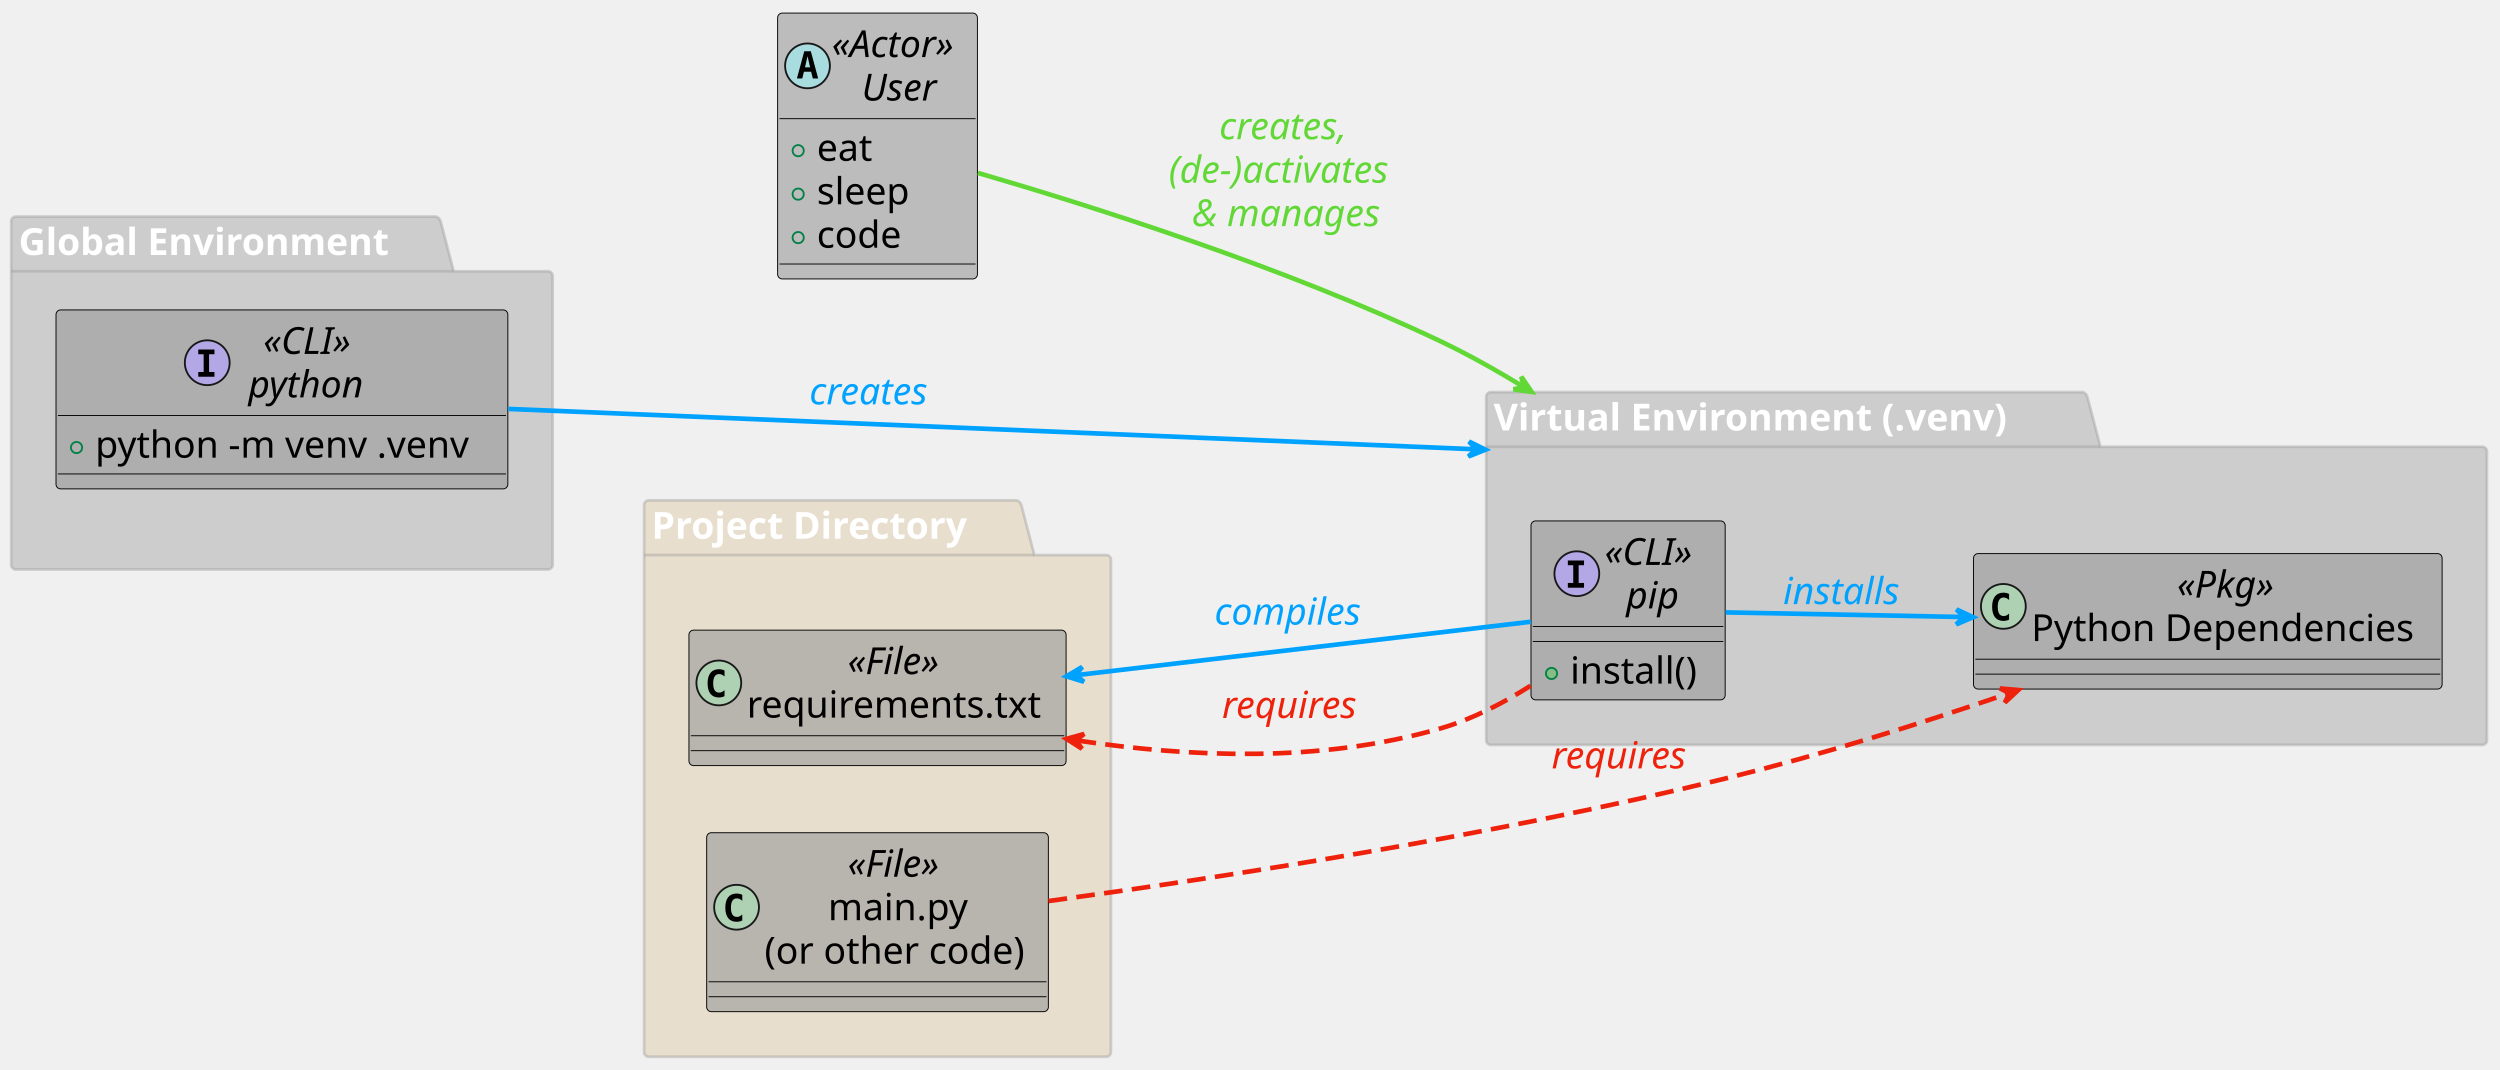
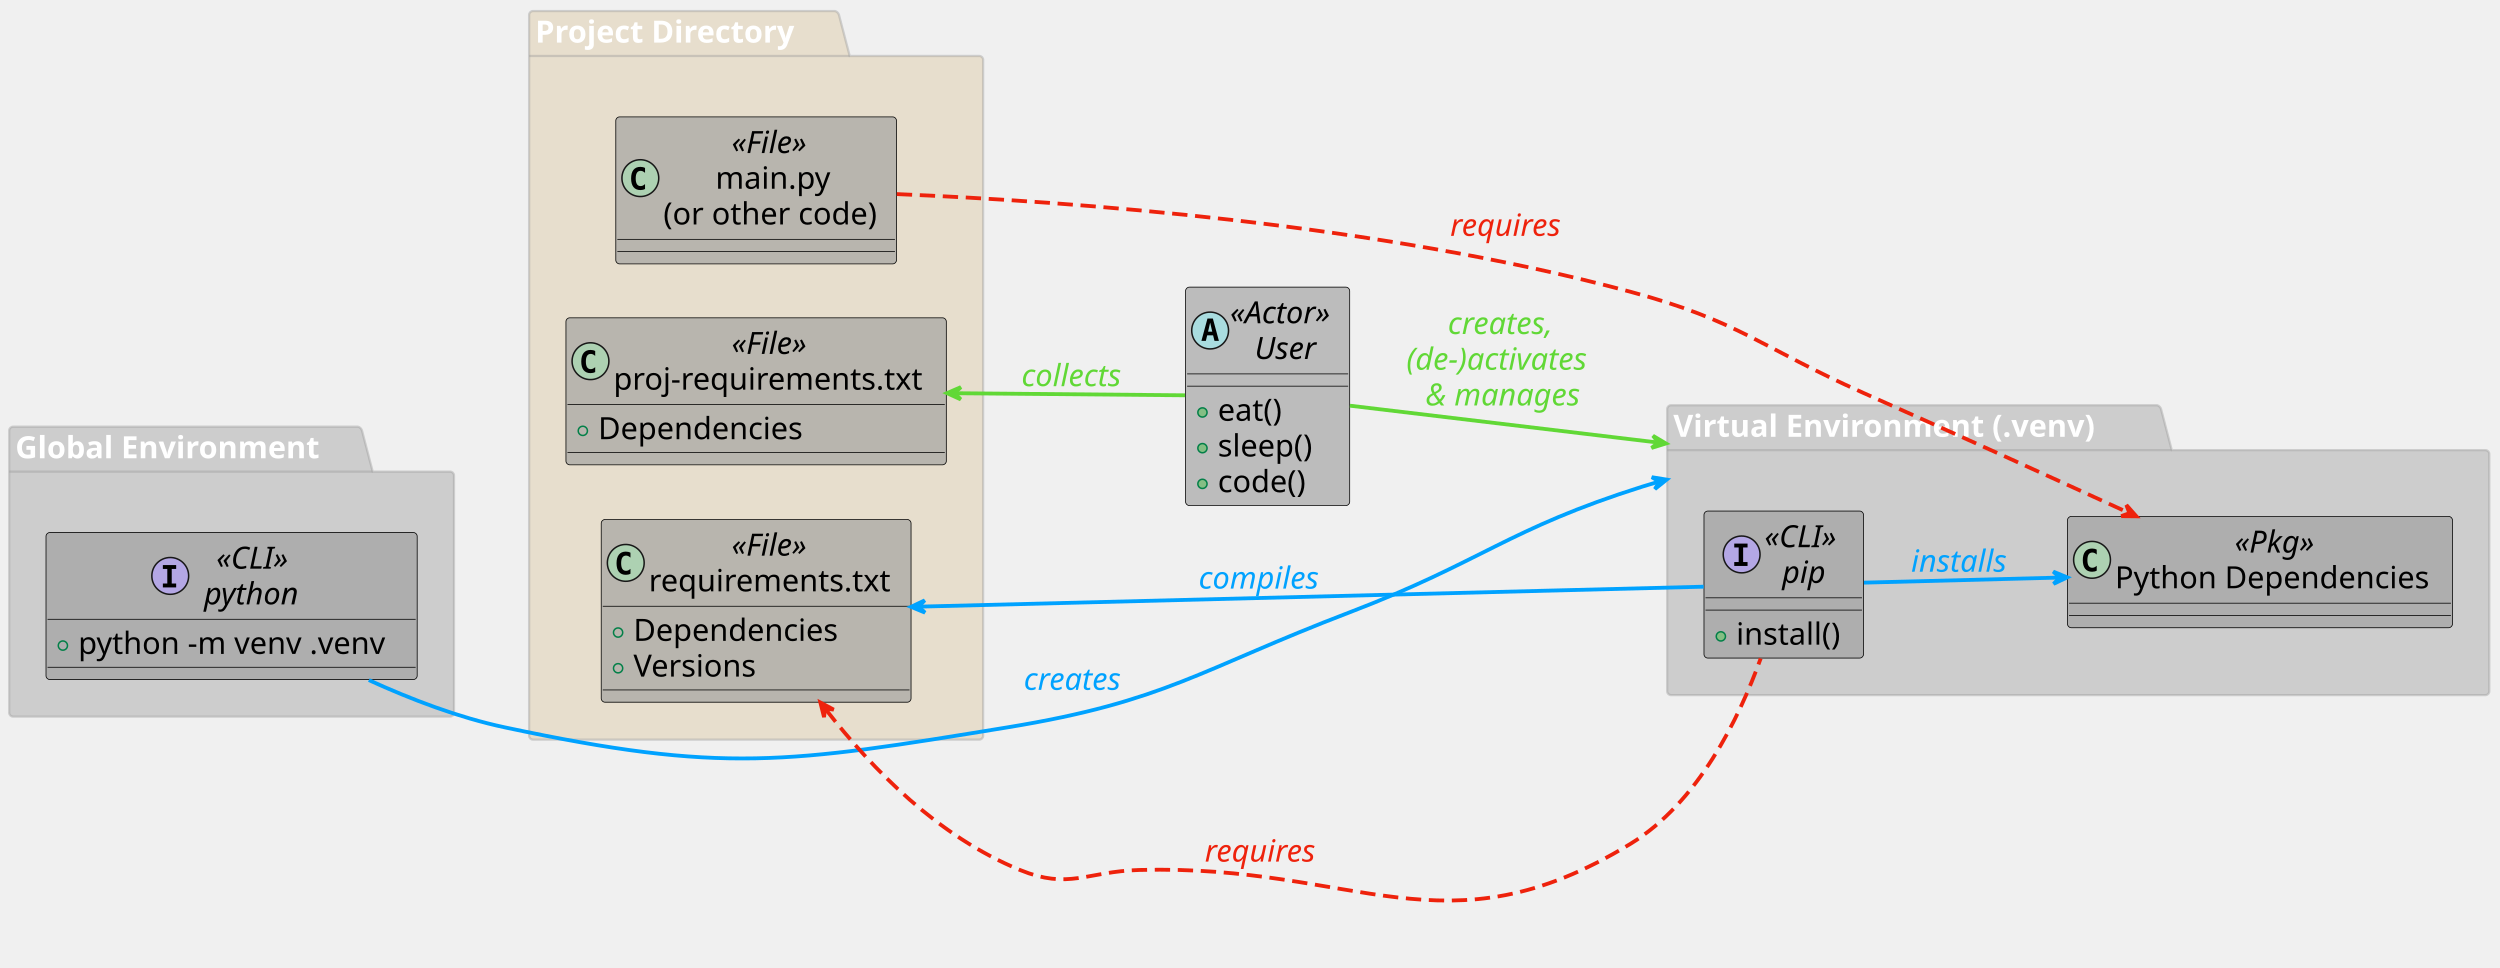
- <svg xmlns="http://www.w3.org/2000/svg" contentStyleType="text/css" height="573px" preserveAspectRatio="none" style="width:1339px;height:573px;" version="1.1" viewBox="0 0 1339 573" width="1339px" zoomAndPan="magnify">
+ <svg xmlns="http://www.w3.org/2000/svg" contentStyleType="text/css" height="631px" preserveAspectRatio="none" style="width:1630px;height:631px;" version="1.1" viewBox="0 0 1630 631" width="1630px" zoomAndPan="magnify">
  <defs />
  <g>
    <g id="cluster_GE">
-       <path d="M8.5,116 L233.5,116 A3.75,3.75 0 0 1 236,118.5 L243,145.281 L293.5,145.281 A2.5,2.5 0 0 1 296,147.781 L296,302.5 A2.5,2.5 0 0 1 293.5,305 L8.5,305 A2.5,2.5 0 0 1 6,302.5 L6,118.5 A2.5,2.5 0 0 1 8.5,116 " fill="#999999" fill-opacity="0.4" style="stroke:#99999966;stroke-width:1.5;" />
-       <line style="stroke:#99999966;stroke-width:1.5;" x1="6" x2="243" y1="145.281" y2="145.281" />
-       <text fill="#FFFFFF" font-family="sans-serif" font-size="20" font-weight="bold" lengthAdjust="spacing" textLength="224" x="10" y="136.565">Global Environment</text>
+       <path d="M8.5,278.217 L233.5,278.217 A3.75,3.75 0 0 1 236,280.717 L243,307.498 L293.5,307.498 A2.5,2.5 0 0 1 296,309.998 L296,464.717 A2.5,2.5 0 0 1 293.5,467.217 L8.5,467.217 A2.5,2.5 0 0 1 6,464.717 L6,280.717 A2.5,2.5 0 0 1 8.5,278.217 " fill="#999999" fill-opacity="0.4" style="stroke:#99999966;stroke-width:1.5;" />
+       <line style="stroke:#99999966;stroke-width:1.5;" x1="6" x2="243" y1="307.498" y2="307.498" />
+       <text fill="#FFFFFF" font-family="sans-serif" font-size="20" font-weight="bold" lengthAdjust="spacing" textLength="224" x="10" y="298.781">Global Environment</text>
    </g>
    <g id="cluster_PDIR">
-       <path d="M347.5,268 L544.5,268 A3.75,3.75 0 0 1 547,270.5 L554,297.281 L592.5,297.281 A2.5,2.5 0 0 1 595,299.781 L595,563.5 A2.5,2.5 0 0 1 592.5,566 L347.5,566 A2.5,2.5 0 0 1 345,563.5 L345,270.5 A2.5,2.5 0 0 1 347.5,268 " fill="#D9C499" fill-opacity="0.4" style="stroke:#99999966;stroke-width:1.5;" />
-       <line style="stroke:#99999966;stroke-width:1.5;" x1="345" x2="554" y1="297.281" y2="297.281" />
-       <text fill="#FFFFFF" font-family="sans-serif" font-size="20" font-weight="bold" lengthAdjust="spacing" textLength="196" x="349" y="288.565">Project Directory</text>
+       <path d="M347.5,7.217 L544.5,7.217 A3.75,3.75 0 0 1 547,9.717 L554,36.498 L638.5,36.498 A2.5,2.5 0 0 1 641,38.998 L641,479.717 A2.5,2.5 0 0 1 638.5,482.217 L347.5,482.217 A2.5,2.5 0 0 1 345,479.717 L345,9.717 A2.5,2.5 0 0 1 347.5,7.217 " fill="#D9C499" fill-opacity="0.4" style="stroke:#99999966;stroke-width:1.5;" />
+       <line style="stroke:#99999966;stroke-width:1.5;" x1="345" x2="554" y1="36.498" y2="36.498" />
+       <text fill="#FFFFFF" font-family="sans-serif" font-size="20" font-weight="bold" lengthAdjust="spacing" textLength="196" x="349" y="27.781">Project Directory</text>
    </g>
    <g id="cluster_VENV">
-       <path d="M798.5,210 L1115.5,210 A3.75,3.75 0 0 1 1118,212.5 L1125,239.281 L1329.5,239.281 A2.5,2.5 0 0 1 1332,241.781 L1332,396.5 A2.5,2.5 0 0 1 1329.5,399 L798.5,399 A2.5,2.5 0 0 1 796,396.5 L796,212.5 A2.5,2.5 0 0 1 798.5,210 " fill="#999999" fill-opacity="0.4" style="stroke:#99999966;stroke-width:1.5;" />
-       <line style="stroke:#99999966;stroke-width:1.5;" x1="796" x2="1125" y1="239.281" y2="239.281" />
-       <text fill="#FFFFFF" font-family="sans-serif" font-size="20" font-weight="bold" lengthAdjust="spacing" textLength="316" x="800" y="230.565">Virtual Environment (.venv)</text>
+       <path d="M1089.5,264.217 L1406.5,264.217 A3.75,3.75 0 0 1 1409,266.717 L1416,293.498 L1620.5,293.498 A2.5,2.5 0 0 1 1623,295.998 L1623,450.717 A2.5,2.5 0 0 1 1620.5,453.217 L1089.5,453.217 A2.5,2.5 0 0 1 1087,450.717 L1087,266.717 A2.5,2.5 0 0 1 1089.5,264.217 " fill="#999999" fill-opacity="0.4" style="stroke:#99999966;stroke-width:1.5;" />
+       <line style="stroke:#99999966;stroke-width:1.5;" x1="1087" x2="1416" y1="293.498" y2="293.498" />
+       <text fill="#FFFFFF" font-family="sans-serif" font-size="20" font-weight="bold" lengthAdjust="spacing" textLength="316" x="1091" y="284.781">Virtual Environment (.venv)</text>
    </g>
    <g id="elem_PY">
-       <rect codeLine="19" fill="#999999" fill-opacity="0.6" height="95.844" id="PY" rx="2.5" ry="2.5" style="stroke:#000000;stroke-width:0.5;" width="242" x="30" y="166" />
-       <ellipse cx="111" cy="194.281" fill="#B4A7E5" rx="12" ry="12" style="stroke:#181818;stroke-width:1.0;" />
-       <path d="M106.188,189.734 L106.188,187.203 L114.859,187.203 L114.859,189.734 L111.969,189.734 L111.969,199.234 L114.859,199.234 L114.859,201.781 L106.188,201.781 L106.188,199.234 L109.078,199.234 L109.078,189.734 L106.188,189.734 Z " fill="#000000" />
-       <text fill="#000000" font-family="sans-serif" font-size="20" font-style="italic" lengthAdjust="spacing" textLength="55" x="141" y="189.565">«CLI»</text>
-       <text fill="#000000" font-family="sans-serif" font-size="20" font-style="italic" lengthAdjust="spacing" textLength="71" x="133" y="212.846">python</text>
-       <line style="stroke:#000000;stroke-width:0.5;" x1="31" x2="271" y1="222.562" y2="222.562" />
-       <ellipse cx="41" cy="239.703" fill="none" rx="3" ry="3" style="stroke:#038048;stroke-width:1.0;" />
-       <text fill="#000000" font-family="sans-serif" font-size="20" lengthAdjust="spacing" textLength="215" x="51" y="245.127">python -m venv .venv</text>
-       <line style="stroke:#000000;stroke-width:0.5;" x1="31" x2="271" y1="253.844" y2="253.844" />
+       <rect codeLine="19" fill="#999999" fill-opacity="0.6" height="95.844" id="PY" rx="2.5" ry="2.5" style="stroke:#000000;stroke-width:0.5;" width="242" x="30" y="347.217" />
+       <ellipse cx="111" cy="375.498" fill="#B4A7E5" rx="12" ry="12" style="stroke:#181818;stroke-width:1.0;" />
+       <path d="M106.188,370.951 L106.188,368.42 L114.859,368.42 L114.859,370.951 L111.969,370.951 L111.969,380.451 L114.859,380.451 L114.859,382.998 L106.188,382.998 L106.188,380.451 L109.078,380.451 L109.078,370.951 L106.188,370.951 Z " fill="#000000" />
+       <text fill="#000000" font-family="sans-serif" font-size="20" font-style="italic" lengthAdjust="spacing" textLength="55" x="141" y="370.781">«CLI»</text>
+       <text fill="#000000" font-family="sans-serif" font-size="20" font-style="italic" lengthAdjust="spacing" textLength="71" x="133" y="394.062">python</text>
+       <line style="stroke:#000000;stroke-width:0.5;" x1="31" x2="271" y1="403.779" y2="403.779" />
+       <ellipse cx="41" cy="420.92" fill="none" rx="3" ry="3" style="stroke:#038048;stroke-width:1.0;" />
+       <text fill="#000000" font-family="sans-serif" font-size="20" lengthAdjust="spacing" textLength="215" x="51" y="426.344">python -m venv .venv</text>
+       <line style="stroke:#000000;stroke-width:0.5;" x1="31" x2="271" y1="435.06" y2="435.06" />
+     </g>
+     <g id="elem_REQ_PROJ">
+       <rect codeLine="25" fill="#999999" fill-opacity="0.6" height="95.844" id="REQ_PROJ" rx="2.5" ry="2.5" style="stroke:#000000;stroke-width:0.5;" width="248" x="369" y="207.217" />
+       <ellipse cx="385" cy="235.498" fill="#ADD1B2" rx="12" ry="12" style="stroke:#181818;stroke-width:1.0;" />
+       <path d="M388.062,242.576 Q387.375,242.935 386.625,243.107 Q385.875,243.279 385.047,243.279 Q382.094,243.279 380.531,241.342 Q378.984,239.389 378.984,235.717 Q378.984,232.045 380.531,230.107 Q382.094,228.154 385.047,228.154 Q385.875,228.154 386.625,228.326 Q387.391,228.498 388.062,228.857 L388.062,232.06 Q387.312,231.373 386.609,231.06 Q385.922,230.748 385.172,230.748 Q383.594,230.748 382.781,231.998 Q381.984,233.248 381.984,235.717 Q381.984,238.185 382.781,239.435 Q383.594,240.685 385.172,240.685 Q385.922,240.685 386.609,240.373 Q387.312,240.06 388.062,239.373 L388.062,242.576 Z " fill="#000000" />
+       <text fill="#000000" font-family="sans-serif" font-size="20" font-style="italic" lengthAdjust="spacing" textLength="60" x="477" y="230.781">«File»</text>
+       <text fill="#000000" font-family="sans-serif" font-size="20" lengthAdjust="spacing" textLength="214" x="400" y="254.062">proj-requirements.txt</text>
+       <line style="stroke:#000000;stroke-width:0.5;" x1="370" x2="616" y1="263.779" y2="263.779" />
+       <ellipse cx="380" cy="280.92" fill="none" rx="3" ry="3" style="stroke:#038048;stroke-width:1.0;" />
+       <text fill="#000000" font-family="sans-serif" font-size="20" lengthAdjust="spacing" textLength="142" x="390" y="286.344">Dependencies</text>
+       <line style="stroke:#000000;stroke-width:0.5;" x1="370" x2="616" y1="295.06" y2="295.06" />
    </g>
    <g id="elem_REQ">
-       <rect codeLine="25" fill="#999999" fill-opacity="0.6" height="72.562" id="REQ" rx="2.5" ry="2.5" style="stroke:#000000;stroke-width:0.5;" width="202" x="369" y="337.5" />
-       <ellipse cx="385" cy="365.781" fill="#ADD1B2" rx="12" ry="12" style="stroke:#181818;stroke-width:1.0;" />
-       <path d="M388.062,372.859 Q387.375,373.219 386.625,373.391 Q385.875,373.562 385.047,373.562 Q382.094,373.562 380.531,371.625 Q378.984,369.672 378.984,366 Q378.984,362.328 380.531,360.391 Q382.094,358.438 385.047,358.438 Q385.875,358.438 386.625,358.609 Q387.391,358.781 388.062,359.141 L388.062,362.344 Q387.312,361.656 386.609,361.344 Q385.922,361.031 385.172,361.031 Q383.594,361.031 382.781,362.281 Q381.984,363.531 381.984,366 Q381.984,368.469 382.781,369.719 Q383.594,370.969 385.172,370.969 Q385.922,370.969 386.609,370.656 Q387.312,370.344 388.062,369.656 L388.062,372.859 Z " fill="#000000" />
-       <text fill="#000000" font-family="sans-serif" font-size="20" font-style="italic" lengthAdjust="spacing" textLength="60" x="454" y="361.065">«File»</text>
-       <text fill="#000000" font-family="sans-serif" font-size="20" lengthAdjust="spacing" textLength="168" x="400" y="384.346">requirements.txt</text>
-       <line style="stroke:#000000;stroke-width:0.5;" x1="370" x2="570" y1="394.062" y2="394.062" />
-       <line style="stroke:#000000;stroke-width:0.5;" x1="370" x2="570" y1="402.062" y2="402.062" />
+       <rect codeLine="28" fill="#999999" fill-opacity="0.6" height="119.125" id="REQ" rx="2.5" ry="2.5" style="stroke:#000000;stroke-width:0.5;" width="202" x="392" y="338.717" />
+       <ellipse cx="408" cy="366.998" fill="#ADD1B2" rx="12" ry="12" style="stroke:#181818;stroke-width:1.0;" />
+       <path d="M411.062,374.076 Q410.375,374.435 409.625,374.607 Q408.875,374.779 408.047,374.779 Q405.094,374.779 403.531,372.842 Q401.984,370.889 401.984,367.217 Q401.984,363.545 403.531,361.607 Q405.094,359.654 408.047,359.654 Q408.875,359.654 409.625,359.826 Q410.391,359.998 411.062,360.357 L411.062,363.56 Q410.312,362.873 409.609,362.56 Q408.922,362.248 408.172,362.248 Q406.594,362.248 405.781,363.498 Q404.984,364.748 404.984,367.217 Q404.984,369.685 405.781,370.935 Q406.594,372.185 408.172,372.185 Q408.922,372.185 409.609,371.873 Q410.312,371.56 411.062,370.873 L411.062,374.076 Z " fill="#000000" />
+       <text fill="#000000" font-family="sans-serif" font-size="20" font-style="italic" lengthAdjust="spacing" textLength="60" x="477" y="362.281">«File»</text>
+       <text fill="#000000" font-family="sans-serif" font-size="20" lengthAdjust="spacing" textLength="168" x="423" y="385.562">requirements.txt</text>
+       <line style="stroke:#000000;stroke-width:0.5;" x1="393" x2="593" y1="395.279" y2="395.279" />
+       <ellipse cx="403" cy="412.42" fill="none" rx="3" ry="3" style="stroke:#038048;stroke-width:1.0;" />
+       <text fill="#000000" font-family="sans-serif" font-size="20" lengthAdjust="spacing" textLength="142" x="413" y="417.844">Dependencies</text>
+       <ellipse cx="403" cy="435.701" fill="none" rx="3" ry="3" style="stroke:#038048;stroke-width:1.0;" />
+       <text fill="#000000" font-family="sans-serif" font-size="20" lengthAdjust="spacing" textLength="85" x="413" y="441.125">Versions</text>
+       <line style="stroke:#000000;stroke-width:0.5;" x1="393" x2="593" y1="449.842" y2="449.842" />
    </g>
    <g id="elem_APP">
-       <rect codeLine="26" fill="#999999" fill-opacity="0.6" height="95.844" id="APP" rx="2.5" ry="2.5" style="stroke:#000000;stroke-width:0.5;" width="183" x="378.5" y="446" />
-       <ellipse cx="394.5" cy="485.922" fill="#ADD1B2" rx="12" ry="12" style="stroke:#181818;stroke-width:1.0;" />
-       <path d="M397.562,493 Q396.875,493.359 396.125,493.531 Q395.375,493.703 394.547,493.703 Q391.594,493.703 390.031,491.766 Q388.484,489.812 388.484,486.141 Q388.484,482.469 390.031,480.531 Q391.594,478.578 394.547,478.578 Q395.375,478.578 396.125,478.75 Q396.891,478.922 397.562,479.281 L397.562,482.484 Q396.812,481.797 396.109,481.484 Q395.422,481.172 394.672,481.172 Q393.094,481.172 392.281,482.422 Q391.484,483.672 391.484,486.141 Q391.484,488.609 392.281,489.859 Q393.094,491.109 394.672,491.109 Q395.422,491.109 396.109,490.797 Q396.812,490.484 397.562,489.797 L397.562,493 Z " fill="#000000" />
-       <text fill="#000000" font-family="sans-serif" font-size="20" font-style="italic" lengthAdjust="spacing" textLength="60" x="454" y="469.565">«File»</text>
-       <text fill="#000000" font-family="sans-serif" font-size="20" lengthAdjust="spacing" textLength="81" x="443.5" y="492.846">main.py</text>
-       <text fill="#000000" font-family="sans-serif" font-size="20" lengthAdjust="spacing" textLength="149" x="409.5" y="516.127">(or other code)</text>
-       <line style="stroke:#000000;stroke-width:0.5;" x1="379.5" x2="560.5" y1="525.844" y2="525.844" />
-       <line style="stroke:#000000;stroke-width:0.5;" x1="379.5" x2="560.5" y1="533.844" y2="533.844" />
+       <rect codeLine="32" fill="#999999" fill-opacity="0.6" height="95.844" id="APP" rx="2.5" ry="2.5" style="stroke:#000000;stroke-width:0.5;" width="183" x="401.5" y="76.217" />
+       <ellipse cx="417.5" cy="116.139" fill="#ADD1B2" rx="12" ry="12" style="stroke:#181818;stroke-width:1.0;" />
+       <path d="M420.562,123.217 Q419.875,123.576 419.125,123.748 Q418.375,123.92 417.547,123.92 Q414.594,123.92 413.031,121.982 Q411.484,120.029 411.484,116.357 Q411.484,112.686 413.031,110.748 Q414.594,108.795 417.547,108.795 Q418.375,108.795 419.125,108.967 Q419.891,109.139 420.562,109.498 L420.562,112.701 Q419.812,112.014 419.109,111.701 Q418.422,111.389 417.672,111.389 Q416.094,111.389 415.281,112.639 Q414.484,113.889 414.484,116.357 Q414.484,118.826 415.281,120.076 Q416.094,121.326 417.672,121.326 Q418.422,121.326 419.109,121.014 Q419.812,120.701 420.562,120.014 L420.562,123.217 Z " fill="#000000" />
+       <text fill="#000000" font-family="sans-serif" font-size="20" font-style="italic" lengthAdjust="spacing" textLength="60" x="477" y="99.781">«File»</text>
+       <text fill="#000000" font-family="sans-serif" font-size="20" lengthAdjust="spacing" textLength="81" x="466.5" y="123.062">main.py</text>
+       <text fill="#000000" font-family="sans-serif" font-size="20" lengthAdjust="spacing" textLength="149" x="432.5" y="146.344">(or other code)</text>
+       <line style="stroke:#000000;stroke-width:0.5;" x1="402.5" x2="583.5" y1="156.06" y2="156.06" />
+       <line style="stroke:#000000;stroke-width:0.5;" x1="402.5" x2="583.5" y1="164.06" y2="164.06" />
    </g>
    <g id="elem_PIP">
-       <rect codeLine="32" fill="#999999" fill-opacity="0.6" height="95.844" id="PIP" rx="2.5" ry="2.5" style="stroke:#000000;stroke-width:0.5;" width="104" x="820" y="279" />
-       <ellipse cx="844.55" cy="307.281" fill="#B4A7E5" rx="12" ry="12" style="stroke:#181818;stroke-width:1.0;" />
-       <path d="M839.737,302.734 L839.737,300.203 L848.409,300.203 L848.409,302.734 L845.519,302.734 L845.519,312.234 L848.409,312.234 L848.409,314.781 L839.737,314.781 L839.737,312.234 L842.628,312.234 L842.628,302.734 L839.737,302.734 Z " fill="#000000" />
-       <text fill="#000000" font-family="sans-serif" font-size="20" font-style="italic" lengthAdjust="spacing" textLength="55" x="859.45" y="302.565">«CLI»</text>
-       <text fill="#000000" font-family="sans-serif" font-size="20" font-style="italic" lengthAdjust="spacing" textLength="32" x="870.95" y="325.846">pip</text>
-       <line style="stroke:#000000;stroke-width:0.5;" x1="821" x2="923" y1="335.562" y2="335.562" />
-       <line style="stroke:#000000;stroke-width:0.5;" x1="821" x2="923" y1="343.562" y2="343.562" />
-       <ellipse cx="831" cy="360.703" fill="#84BE84" rx="3" ry="3" style="stroke:#038048;stroke-width:1.0;" />
-       <text fill="#000000" font-family="sans-serif" font-size="20" lengthAdjust="spacing" textLength="77" x="841" y="366.127">install()</text>
+       <rect codeLine="38" fill="#999999" fill-opacity="0.6" height="95.844" id="PIP" rx="2.5" ry="2.5" style="stroke:#000000;stroke-width:0.5;" width="104" x="1111" y="333.217" />
+       <ellipse cx="1135.55" cy="361.498" fill="#B4A7E5" rx="12" ry="12" style="stroke:#181818;stroke-width:1.0;" />
+       <path d="M1130.737,356.951 L1130.737,354.42 L1139.409,354.42 L1139.409,356.951 L1136.519,356.951 L1136.519,366.451 L1139.409,366.451 L1139.409,368.998 L1130.737,368.998 L1130.737,366.451 L1133.628,366.451 L1133.628,356.951 L1130.737,356.951 Z " fill="#000000" />
+       <text fill="#000000" font-family="sans-serif" font-size="20" font-style="italic" lengthAdjust="spacing" textLength="55" x="1150.45" y="356.781">«CLI»</text>
+       <text fill="#000000" font-family="sans-serif" font-size="20" font-style="italic" lengthAdjust="spacing" textLength="32" x="1161.95" y="380.062">pip</text>
+       <line style="stroke:#000000;stroke-width:0.5;" x1="1112" x2="1214" y1="389.779" y2="389.779" />
+       <line style="stroke:#000000;stroke-width:0.5;" x1="1112" x2="1214" y1="397.779" y2="397.779" />
+       <ellipse cx="1122" cy="414.92" fill="#84BE84" rx="3" ry="3" style="stroke:#038048;stroke-width:1.0;" />
+       <text fill="#000000" font-family="sans-serif" font-size="20" lengthAdjust="spacing" textLength="77" x="1132" y="420.344">install()</text>
    </g>
    <g id="elem_PKG">
-       <rect codeLine="35" fill="#999999" fill-opacity="0.6" height="72.562" id="PKG" rx="2.5" ry="2.5" style="stroke:#000000;stroke-width:0.5;" width="251" x="1057" y="296.5" />
-       <ellipse cx="1073" cy="324.781" fill="#ADD1B2" rx="12" ry="12" style="stroke:#181818;stroke-width:1.0;" />
-       <path d="M1076.062,331.859 Q1075.375,332.219 1074.625,332.391 Q1073.875,332.562 1073.047,332.562 Q1070.094,332.562 1068.531,330.625 Q1066.984,328.672 1066.984,325 Q1066.984,321.328 1068.531,319.391 Q1070.094,317.438 1073.047,317.438 Q1073.875,317.438 1074.625,317.609 Q1075.391,317.781 1076.062,318.141 L1076.062,321.344 Q1075.312,320.656 1074.609,320.344 Q1073.922,320.031 1073.172,320.031 Q1071.594,320.031 1070.781,321.281 Q1069.984,322.531 1069.984,325 Q1069.984,327.469 1070.781,328.719 Q1071.594,329.969 1073.172,329.969 Q1073.922,329.969 1074.609,329.656 Q1075.312,329.344 1076.062,328.656 L1076.062,331.859 Z " fill="#000000" />
-       <text fill="#000000" font-family="sans-serif" font-size="20" font-style="italic" lengthAdjust="spacing" textLength="61" x="1166" y="320.065">«Pkg»</text>
-       <text fill="#000000" font-family="sans-serif" font-size="20" lengthAdjust="spacing" textLength="217" x="1088" y="343.346">Python Dependencies</text>
-       <line style="stroke:#000000;stroke-width:0.5;" x1="1058" x2="1307" y1="353.062" y2="353.062" />
-       <line style="stroke:#000000;stroke-width:0.5;" x1="1058" x2="1307" y1="361.062" y2="361.062" />
+       <rect codeLine="41" fill="#999999" fill-opacity="0.6" height="72.562" id="PKG" rx="2.5" ry="2.5" style="stroke:#000000;stroke-width:0.5;" width="251" x="1348" y="336.717" />
+       <ellipse cx="1364" cy="364.998" fill="#ADD1B2" rx="12" ry="12" style="stroke:#181818;stroke-width:1.0;" />
+       <path d="M1367.062,372.076 Q1366.375,372.435 1365.625,372.607 Q1364.875,372.779 1364.047,372.779 Q1361.094,372.779 1359.531,370.842 Q1357.984,368.889 1357.984,365.217 Q1357.984,361.545 1359.531,359.607 Q1361.094,357.654 1364.047,357.654 Q1364.875,357.654 1365.625,357.826 Q1366.391,357.998 1367.062,358.357 L1367.062,361.56 Q1366.312,360.873 1365.609,360.56 Q1364.922,360.248 1364.172,360.248 Q1362.594,360.248 1361.781,361.498 Q1360.984,362.748 1360.984,365.217 Q1360.984,367.685 1361.781,368.935 Q1362.594,370.185 1364.172,370.185 Q1364.922,370.185 1365.609,369.873 Q1366.312,369.56 1367.062,368.873 L1367.062,372.076 Z " fill="#000000" />
+       <text fill="#000000" font-family="sans-serif" font-size="20" font-style="italic" lengthAdjust="spacing" textLength="61" x="1457" y="360.281">«Pkg»</text>
+       <text fill="#000000" font-family="sans-serif" font-size="20" lengthAdjust="spacing" textLength="217" x="1379" y="383.562">Python Dependencies</text>
+       <line style="stroke:#000000;stroke-width:0.5;" x1="1349" x2="1598" y1="393.279" y2="393.279" />
+       <line style="stroke:#000000;stroke-width:0.5;" x1="1349" x2="1598" y1="401.279" y2="401.279" />
    </g>
    <g id="elem_USER">
-       <rect codeLine="65" fill="#999999" fill-opacity="0.6" height="142.406" id="USER" rx="2.5" ry="2.5" style="stroke:#000000;stroke-width:0.5;" width="107" x="416.5" y="7" />
-       <ellipse cx="432.5" cy="35.281" fill="#A9DCDF" rx="12" ry="12" style="stroke:#181818;stroke-width:1.0;" />
-       <path d="M432.516,30.094 L431.156,36.047 L433.891,36.047 L432.516,30.094 Z M430.766,27.453 L434.281,27.453 L438.219,42.031 L435.344,42.031 L434.438,38.422 L430.578,38.422 L429.703,42.031 L426.828,42.031 L430.766,27.453 Z " fill="#000000" />
-       <text fill="#000000" font-family="sans-serif" font-size="20" font-style="italic" lengthAdjust="spacing" textLength="77" x="445.5" y="30.564">«Actor»</text>
-       <text fill="#000000" font-family="sans-serif" font-size="20" font-style="italic" lengthAdjust="spacing" textLength="45" x="461.5" y="53.846">User</text>
-       <line style="stroke:#000000;stroke-width:0.5;" x1="417.5" x2="522.5" y1="63.562" y2="63.562" />
-       <ellipse cx="427.5" cy="80.703" fill="none" rx="3" ry="3" style="stroke:#038048;stroke-width:1.0;" />
-       <text fill="#000000" font-family="sans-serif" font-size="20" lengthAdjust="spacing" textLength="32" x="437.5" y="86.127">eat</text>
-       <ellipse cx="427.5" cy="103.984" fill="none" rx="3" ry="3" style="stroke:#038048;stroke-width:1.0;" />
-       <text fill="#000000" font-family="sans-serif" font-size="20" lengthAdjust="spacing" textLength="53" x="437.5" y="109.408">sleep</text>
-       <ellipse cx="427.5" cy="127.266" fill="none" rx="3" ry="3" style="stroke:#038048;stroke-width:1.0;" />
-       <text fill="#000000" font-family="sans-serif" font-size="20" lengthAdjust="spacing" textLength="48" x="437.5" y="132.69">code</text>
-       <line style="stroke:#000000;stroke-width:0.5;" x1="417.5" x2="522.5" y1="141.406" y2="141.406" />
+       <rect codeLine="71" fill="#999999" fill-opacity="0.6" height="142.406" id="USER" rx="2.5" ry="2.5" style="stroke:#000000;stroke-width:0.5;" width="107" x="773" y="187.217" />
+       <ellipse cx="789" cy="215.498" fill="#A9DCDF" rx="12" ry="12" style="stroke:#181818;stroke-width:1.0;" />
+       <path d="M789.016,210.31 L787.656,216.264 L790.391,216.264 L789.016,210.31 Z M787.266,207.67 L790.781,207.67 L794.719,222.248 L791.844,222.248 L790.938,218.639 L787.078,218.639 L786.203,222.248 L783.328,222.248 L787.266,207.67 Z " fill="#000000" />
+       <text fill="#000000" font-family="sans-serif" font-size="20" font-style="italic" lengthAdjust="spacing" textLength="77" x="802" y="210.781">«Actor»</text>
+       <text fill="#000000" font-family="sans-serif" font-size="20" font-style="italic" lengthAdjust="spacing" textLength="45" x="818" y="234.062">User</text>
+       <line style="stroke:#000000;stroke-width:0.5;" x1="774" x2="879" y1="243.779" y2="243.779" />
+       <line style="stroke:#000000;stroke-width:0.5;" x1="774" x2="879" y1="251.779" y2="251.779" />
+       <ellipse cx="784" cy="268.92" fill="#84BE84" rx="3" ry="3" style="stroke:#038048;stroke-width:1.0;" />
+       <text fill="#000000" font-family="sans-serif" font-size="20" lengthAdjust="spacing" textLength="48" x="794" y="274.344">eat()</text>
+       <ellipse cx="784" cy="292.201" fill="#84BE84" rx="3" ry="3" style="stroke:#038048;stroke-width:1.0;" />
+       <text fill="#000000" font-family="sans-serif" font-size="20" lengthAdjust="spacing" textLength="69" x="794" y="297.625">sleep()</text>
+       <ellipse cx="784" cy="315.482" fill="#84BE84" rx="3" ry="3" style="stroke:#038048;stroke-width:1.0;" />
+       <text fill="#000000" font-family="sans-serif" font-size="20" lengthAdjust="spacing" textLength="64" x="794" y="320.906">code()</text>
    </g>
    <g id="link_PY_VENV">
-       <path codeLine="52" d="M272.34,219.02 C373.885,223.255 522.015,229.435 645.518,234.589 C676.393,235.877 705.73,237.101 732.414,238.215 C745.756,238.772 758.436,239.301 770.313,239.797 C776.251,240.045 781.989,240.285 787.51,240.515 C790.27,240.63 786.981,240.493 789.63,240.603 " fill="none" id="PY-to-VENV" style="stroke:#00A2FF;stroke-width:2.5;" />
-       <polygon fill="#00A2FF" points="795.624,240.854,786.799,236.482,790.629,240.645,786.465,244.475,795.624,240.854" style="stroke:#00A2FF;stroke-width:2.5;" />
-       <text fill="#00A2FF" font-family="sans-serif" font-size="20" font-style="italic" lengthAdjust="spacing" textLength="73" x="433.5" y="216.565">creates</text>
+       <path codeLine="58" d="M240.48,443.417 C268.03,456.007 299.05,467.837 329,474.217 C471.58,504.587 513.14,497.757 657,474.217 C760.19,457.327 782.32,436.537 880,399.217 C966.3,366.237 982.9,345.017 1071,317.217 C1075.771,315.711 1080.721,314.29 1085.737,312.958 C1086.051,312.874 1080.562,314.318 1080.876,314.236 " fill="none" id="PY-to-VENV" style="stroke:#00A2FF;stroke-width:2.5;" />
+       <polygon fill="#00A2FF" points="1086.678,312.709,1076.957,311.131,1081.843,313.981,1078.993,318.867,1086.678,312.709" style="stroke:#00A2FF;stroke-width:2.5;" />
+       <text fill="#00A2FF" font-family="sans-serif" font-size="20" font-style="italic" lengthAdjust="spacing" textLength="73" x="667.5" y="449.781">creates</text>
    </g>
    <g id="link_PIP_PKG">
-       <path codeLine="53" d="M924.29,328 C960.44,328.7 1004.481,329.552 1050.821,330.462 " fill="none" id="PIP-to-PKG" style="stroke:#00A2FF;stroke-width:2.5;" />
-       <polygon fill="#00A2FF" points="1056.82,330.58,1047.9,326.404,1051.821,330.482,1047.743,334.402,1056.82,330.58" style="stroke:#00A2FF;stroke-width:2.5;" />
-       <text fill="#00A2FF" font-family="sans-serif" font-size="20" font-style="italic" lengthAdjust="spacing" textLength="71" x="955" y="323.565">installs</text>
+       <path codeLine="59" d="M1215.29,379.887 C1251.44,378.947 1295.482,377.802 1341.822,376.602 " fill="none" id="PIP-to-PKG" style="stroke:#00A2FF;stroke-width:2.5;" />
+       <polygon fill="#00A2FF" points="1347.82,376.447,1338.719,372.681,1342.822,376.576,1338.927,380.678,1347.82,376.447" style="stroke:#00A2FF;stroke-width:2.5;" />
+       <text fill="#00A2FF" font-family="sans-serif" font-size="20" font-style="italic" lengthAdjust="spacing" textLength="71" x="1246" y="372.781">installs</text>
    </g>
    <g id="link_REQ_PIP">
-       <path codeLine="56" d="M577.119,361.53 C656.269,352.23 757.5,340.34 819.96,333 " fill="none" id="REQ-backto-PIP" style="stroke:#00A2FF;stroke-width:2.5;" />
-       <polygon fill="#00A2FF" points="571.16,362.23,580.565,365.152,576.126,361.647,579.632,357.207,571.16,362.23" style="stroke:#00A2FF;stroke-width:2.5;" />
-       <text fill="#00A2FF" font-family="sans-serif" font-size="20" font-style="italic" lengthAdjust="spacing" textLength="90" x="650.5" y="334.565">compiles</text>
+       <path codeLine="62" d="M600.008,395.514 C744.498,391.834 1000.41,385.327 1110.78,382.517 " fill="none" id="REQ-backto-PIP" style="stroke:#00A2FF;stroke-width:2.5;" />
+       <polygon fill="#00A2FF" points="594.01,395.667,603.109,399.436,599.008,395.539,602.905,391.439,594.01,395.667" style="stroke:#00A2FF;stroke-width:2.5;" />
+       <text fill="#00A2FF" font-family="sans-serif" font-size="20" font-style="italic" lengthAdjust="spacing" textLength="90" x="781.5" y="383.781">compiles</text>
    </g>
    <g id="link_REQ_PIP">
-       <path codeLine="81" d="M577.124,396.627 C636.604,405.517 706.93,408.95 772,390 C788.63,385.16 805.13,376.59 819.75,367.3 " fill="none" id="REQ-backto-PIP-1" style="stroke:#EE220C;stroke-width:2.5;stroke-dasharray:10.0,5.0;" />
-       <polygon fill="#EE220C" points="571.19,395.74,579.5,401.026,576.135,396.479,580.682,393.114,571.19,395.74" style="stroke:#EE220C;stroke-width:2.5;" />
-       <text fill="#EE220C" font-family="sans-serif" font-size="20" font-style="italic" lengthAdjust="spacing" textLength="82" x="654.5" y="384.565">requires</text>
+       <path codeLine="87" d="M538.576,462.764 C569.226,501.964 611.33,545.167 665,567.217 C697.07,580.387 708.35,568.137 743,567.217 C885.37,563.437 941.36,624.287 1063,550.217 C1107,523.417 1133.59,469.147 1147.97,429.307 " fill="none" id="REQ-backto-PIP-1" style="stroke:#EE220C;stroke-width:2.5;stroke-dasharray:10.0,5.0;" />
+       <polygon fill="#EE220C" points="534.88,458.037,537.273,467.591,537.96,461.976,543.575,462.663,534.88,458.037" style="stroke:#EE220C;stroke-width:2.5;" />
+       <text fill="#EE220C" font-family="sans-serif" font-size="20" font-style="italic" lengthAdjust="spacing" textLength="82" x="785.5" y="561.781">requires</text>
    </g>
    <g id="link_USER_VENV">
-       <path codeLine="70" d="M523.76,92.61 C584.95,110.42 688.16,143.13 772,183 C783.303,188.375 794.938,194.724 806.081,201.261 C808.867,202.895 811.622,204.541 814.333,206.186 C815.689,207.009 817.034,207.831 818.366,208.652 C819.033,209.062 814.597,206.309 815.257,206.718 " fill="none" id="USER-to-VENV" style="stroke:#61D836;stroke-width:2.5;" />
-       <polygon fill="#61D836" points="820.355,209.882,814.817,201.738,816.107,207.245,810.599,208.535,820.355,209.882" style="stroke:#61D836;stroke-width:2.5;" />
-       <text fill="#61D836" font-family="sans-serif" font-size="20" font-style="italic" lengthAdjust="spacing" textLength="79" x="653" y="74.564">creates,</text>
-       <text fill="#61D836" font-family="sans-serif" font-size="20" font-style="italic" lengthAdjust="spacing" textLength="139" x="626" y="97.846">(de-)activates</text>
-       <text fill="#61D836" font-family="sans-serif" font-size="20" font-style="italic" lengthAdjust="spacing" textLength="114" x="638.5" y="121.127">&amp; manages</text>
+       <path codeLine="76" d="M880.13,264.507 C926.495,270.052 995.503,278.304 1053.631,285.255 C1060.897,286.125 1067.994,286.973 1074.854,287.793 C1078.284,288.204 1081.656,288.607 1084.96,289.002 C1085.373,289.051 1079.828,288.388 1080.239,288.437 " fill="none" id="USER-to-VENV" style="stroke:#61D836;stroke-width:2.5;" />
+       <polygon fill="#61D836" points="1086.196,289.15,1077.735,284.109,1081.232,288.556,1076.785,292.053,1086.196,289.15" style="stroke:#61D836;stroke-width:2.5;" />
+       <text fill="#61D836" font-family="sans-serif" font-size="20" font-style="italic" lengthAdjust="spacing" textLength="79" x="944" y="217.781">creates,</text>
+       <text fill="#61D836" font-family="sans-serif" font-size="20" font-style="italic" lengthAdjust="spacing" textLength="139" x="917" y="241.062">(de-)activates</text>
+       <text fill="#61D836" font-family="sans-serif" font-size="20" font-style="italic" lengthAdjust="spacing" textLength="114" x="929.5" y="264.344">&amp; manages</text>
+     </g>
+     <g id="link_REQ_PROJ_USER">
+       <path codeLine="77" d="M623.44,256.382 C677.01,256.872 730.89,257.357 772.61,257.737 " fill="none" id="REQ_PROJ-backto-USER" style="stroke:#61D836;stroke-width:2.5;" />
+       <polygon fill="#61D836" points="617.44,256.327,626.403,260.409,622.44,256.373,626.476,252.409,617.44,256.327" style="stroke:#61D836;stroke-width:2.5;" />
+       <text fill="#61D836" font-family="sans-serif" font-size="20" font-style="italic" lengthAdjust="spacing" textLength="76" x="666" y="251.781">collects</text>
    </g>
    <g id="link_APP_PKG">
-       <path codeLine="80" d="M561.62,482.59 C653.65,470.08 799.88,447.62 924,417 C976.5,404.05 1028.125,387.727 1075.315,371.537 " fill="none" id="APP-to-PKG" style="stroke:#EE220C;stroke-width:2.5;stroke-dasharray:10.0,5.0;" />
-       <polygon fill="#EE220C" points="1080.99,369.59,1071.179,368.727,1076.261,371.213,1073.775,376.294,1080.99,369.59" style="stroke:#EE220C;stroke-width:2.5;" />
-       <text fill="#EE220C" font-family="sans-serif" font-size="20" font-style="italic" lengthAdjust="spacing" textLength="82" x="831" y="411.565">requires</text>
+       <path codeLine="86" d="M584.72,126.547 C698.32,131.327 898.05,145.887 1063,190.217 C1134.13,209.327 1147.69,226.317 1215,256.217 C1274.79,282.777 1336.654,310.89 1387.454,334.14 " fill="none" id="APP-to-PKG" style="stroke:#EE220C;stroke-width:2.5;stroke-dasharray:10.0,5.0;" />
+       <polygon fill="#EE220C" points="1392.91,336.637,1386.391,329.254,1388.363,334.556,1383.062,336.529,1392.91,336.637" style="stroke:#EE220C;stroke-width:2.5;" />
+       <text fill="#EE220C" font-family="sans-serif" font-size="20" font-style="italic" lengthAdjust="spacing" textLength="82" x="945.5" y="153.781">requires</text>
    </g>
  </g>
</svg>
